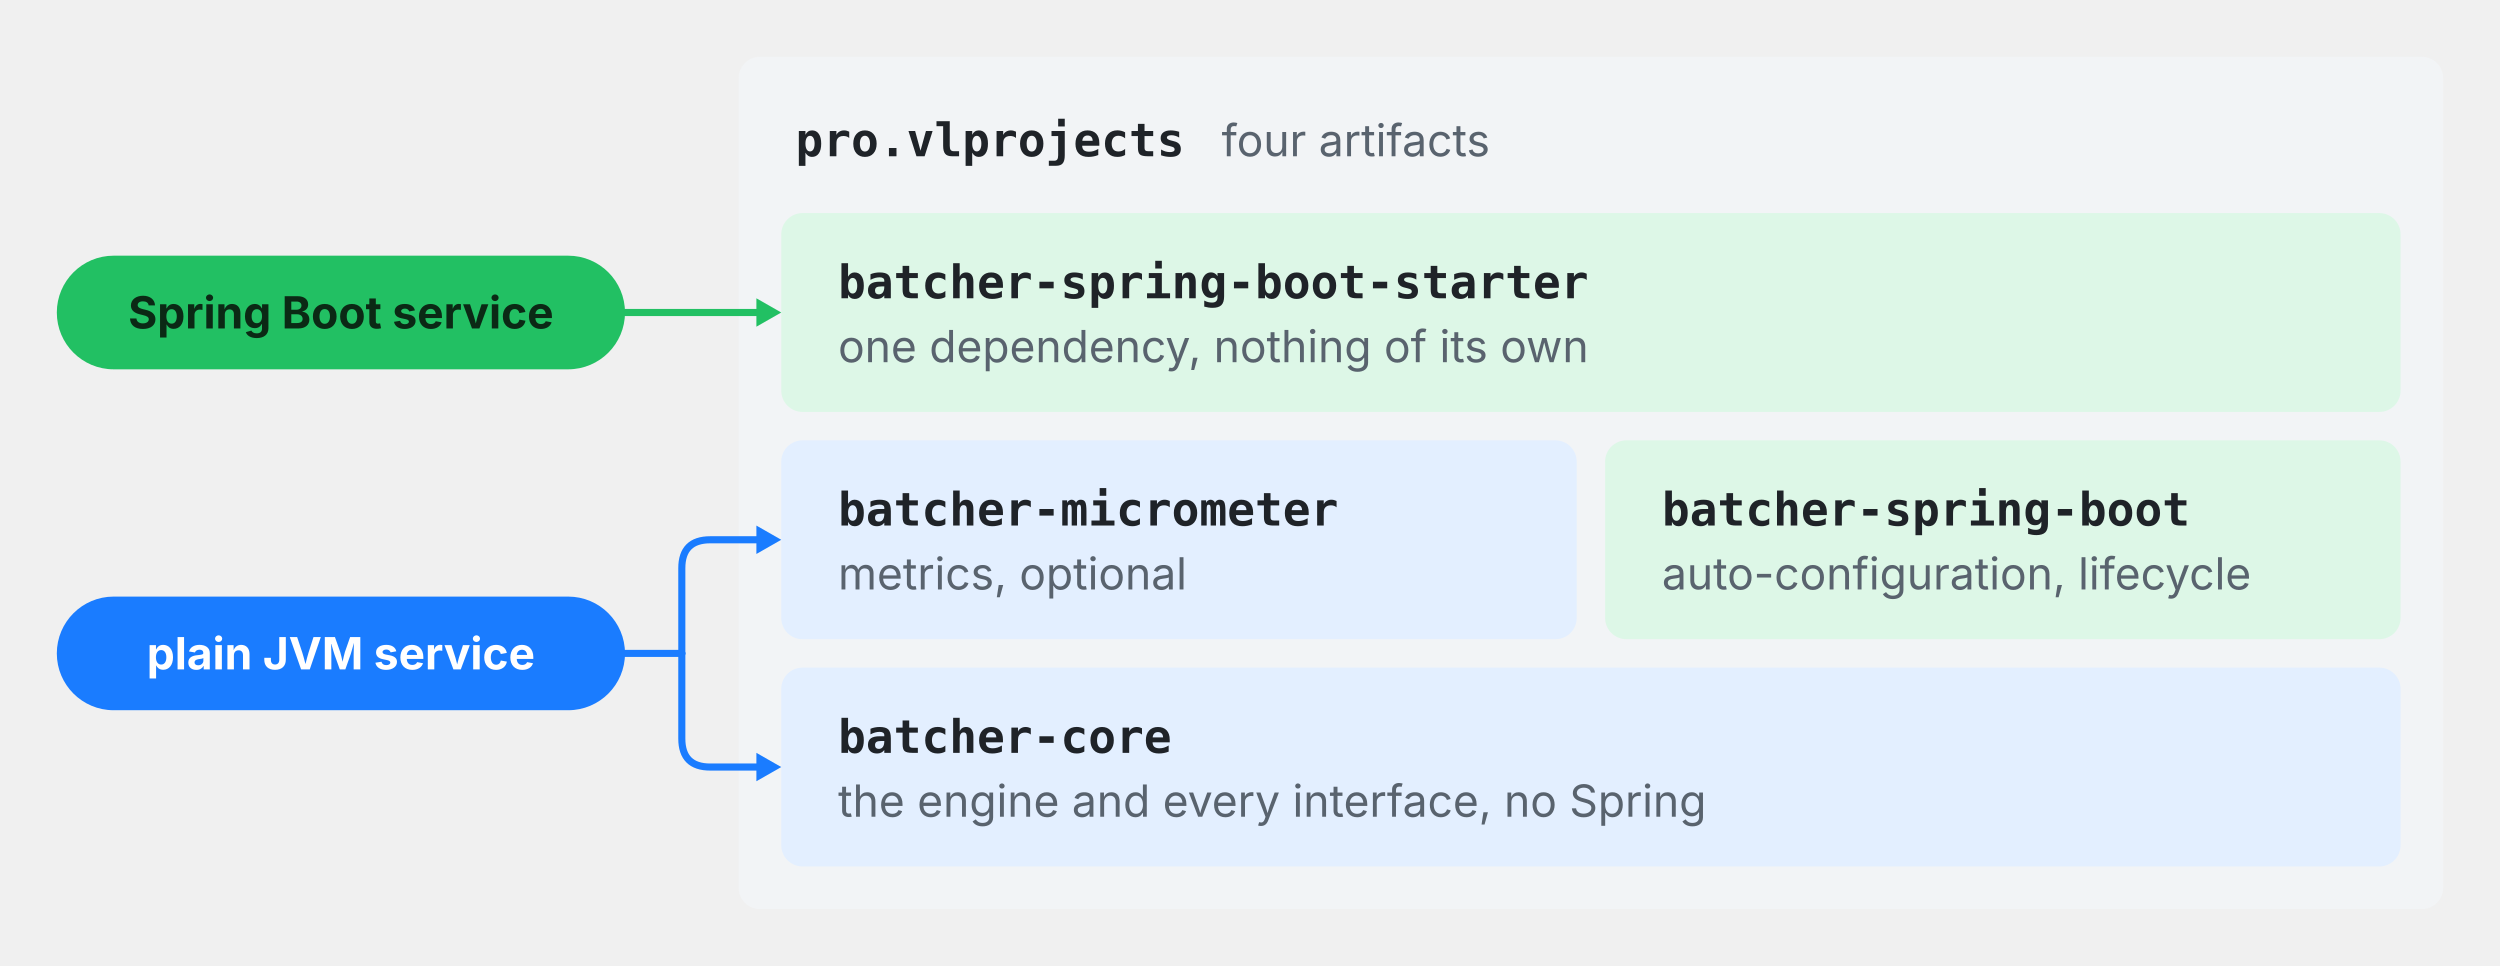
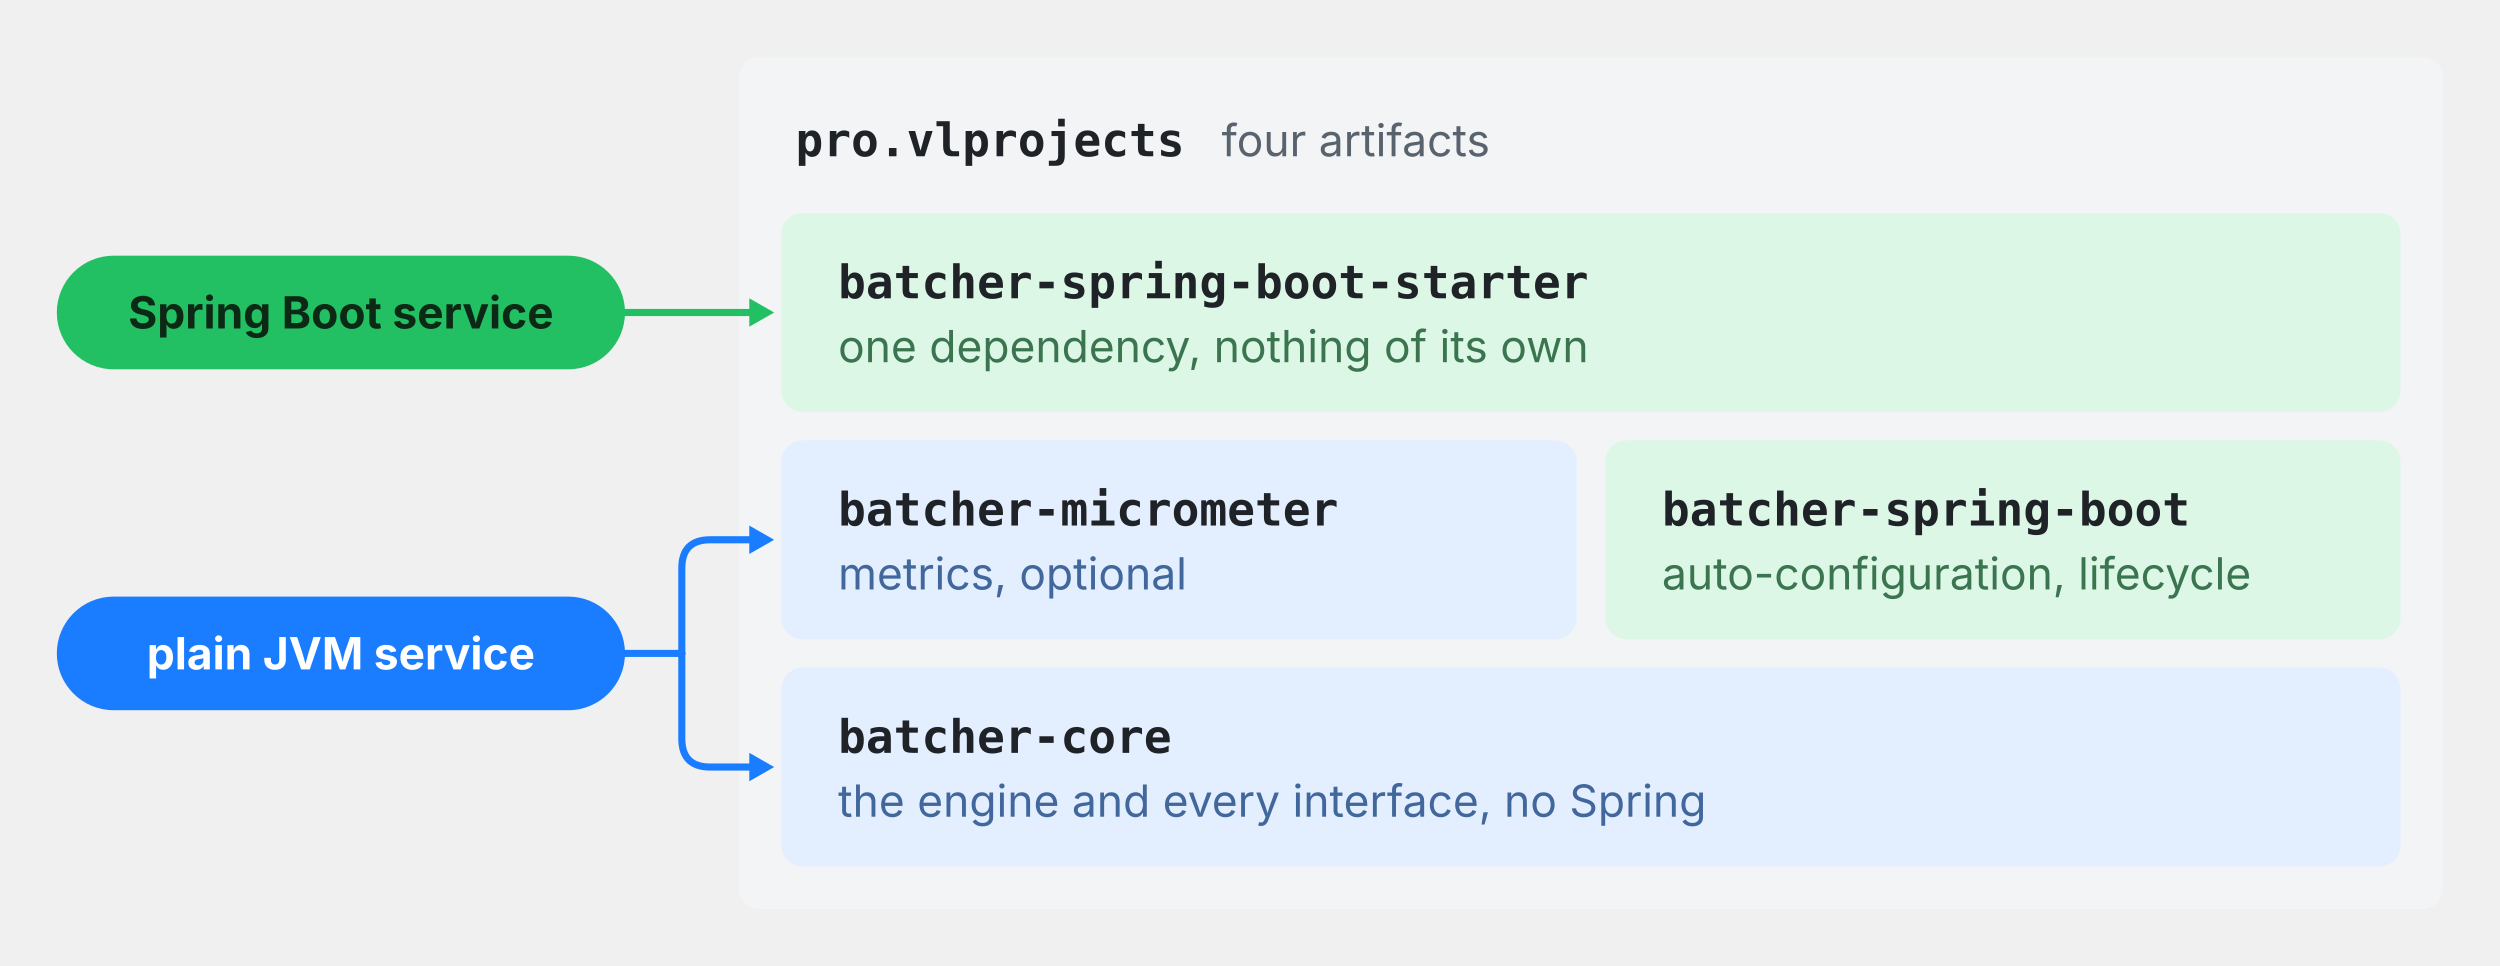
<svg xmlns="http://www.w3.org/2000/svg" viewBox="0 0 704 272" width="704" height="272" role="img">
  <rect x="208.0" y="16.0" width="480.0" height="240.0" rx="6" fill="#F2F4F6" />
  <text x="224.0" y="44.0" font-family="ui-monospace, SFMono-Regular, 'SF Mono', Menlo, Consolas, monospace" font-size="13" font-weight="600" fill="#1F2328" text-anchor="start">pro.vlprojects</text>
  <text x="344.0" y="44.0" font-family="-apple-system, BlinkMacSystemFont, 'Segoe UI', Inter, Helvetica, Arial, sans-serif" font-size="12.5" font-weight="400" fill="#59636E" text-anchor="start">four artifacts</text>
  <rect x="220.0" y="60.0" width="456.0" height="56.0" rx="6" fill="#DDF7E7" />
  <text x="236.0" y="84.0" font-family="ui-monospace, SFMono-Regular, 'SF Mono', Menlo, Consolas, monospace" font-size="13" font-weight="600" fill="#1F2328" text-anchor="start">batcher-spring-boot-starter</text>
-   <text x="236.0" y="102.0" font-family="-apple-system, BlinkMacSystemFont, 'Segoe UI', Inter, Helvetica, Arial, sans-serif" font-size="12.5" font-weight="400" fill="#59636E" text-anchor="start">one dependency, nothing of its own</text>
+   <text x="236.0" y="102.0" font-family="-apple-system, BlinkMacSystemFont, 'Segoe UI', Inter, Helvetica, Arial, sans-serif" font-size="12.5" font-weight="400" fill="#3A7550" text-anchor="start">one dependency, nothing of its own</text>
  <rect x="220.0" y="124.0" width="224.0" height="56.0" rx="6" fill="#E3EFFF" />
  <text x="236.0" y="148.0" font-family="ui-monospace, SFMono-Regular, 'SF Mono', Menlo, Consolas, monospace" font-size="13" font-weight="600" fill="#1F2328" text-anchor="start">batcher-micrometer</text>
-   <text x="236.0" y="166.0" font-family="-apple-system, BlinkMacSystemFont, 'Segoe UI', Inter, Helvetica, Arial, sans-serif" font-size="12.5" font-weight="400" fill="#59636E" text-anchor="start">metrics, optional</text>
+   <text x="236.0" y="166.0" font-family="-apple-system, BlinkMacSystemFont, 'Segoe UI', Inter, Helvetica, Arial, sans-serif" font-size="12.5" font-weight="400" fill="#41679C" text-anchor="start">metrics, optional</text>
  <rect x="452.0" y="124.0" width="224.0" height="56.0" rx="6" fill="#DDF7E7" />
  <text x="468.0" y="148.0" font-family="ui-monospace, SFMono-Regular, 'SF Mono', Menlo, Consolas, monospace" font-size="13" font-weight="600" fill="#1F2328" text-anchor="start">batcher-spring-boot</text>
-   <text x="468.0" y="166.0" font-family="-apple-system, BlinkMacSystemFont, 'Segoe UI', Inter, Helvetica, Arial, sans-serif" font-size="12.5" font-weight="400" fill="#59636E" text-anchor="start">auto-configuration, lifecycle</text>
+   <text x="468.0" y="166.0" font-family="-apple-system, BlinkMacSystemFont, 'Segoe UI', Inter, Helvetica, Arial, sans-serif" font-size="12.5" font-weight="400" fill="#3A7550" text-anchor="start">auto-configuration, lifecycle</text>
  <rect x="220.0" y="188.0" width="456.0" height="56.0" rx="6" fill="#E3EFFF" />
  <text x="236.0" y="212.0" font-family="ui-monospace, SFMono-Regular, 'SF Mono', Menlo, Consolas, monospace" font-size="13" font-weight="600" fill="#1F2328" text-anchor="start">batcher-core</text>
-   <text x="236.0" y="230.0" font-family="-apple-system, BlinkMacSystemFont, 'Segoe UI', Inter, Helvetica, Arial, sans-serif" font-size="12.5" font-weight="400" fill="#59636E" text-anchor="start">the engine and every interface, no Spring</text>
+   <text x="236.0" y="230.0" font-family="-apple-system, BlinkMacSystemFont, 'Segoe UI', Inter, Helvetica, Arial, sans-serif" font-size="12.5" font-weight="400" fill="#41679C" text-anchor="start">the engine and every interface, no Spring</text>
  <rect x="16.0" y="72.0" width="160.0" height="32.0" rx="16" fill="#22C063" />
  <text x="96.0" y="92.5" font-family="-apple-system, BlinkMacSystemFont, 'Segoe UI', Inter, Helvetica, Arial, sans-serif" font-size="12.5" font-weight="650" fill="#0B2915" text-anchor="middle">Spring Boot service</text>
-   <path d="M176,88.0 L214,88.0" stroke="#22C063" stroke-width="2" fill="none" stroke-linecap="round" stroke-linejoin="round" />
-   <path d="M213,84.0 L220,88.0 L213,92.0 Z" fill="#22C063" />
+   <path d="M176,88.0 L212,88.0" stroke="#22C063" stroke-width="2" fill="none" stroke-linecap="round" stroke-linejoin="round" />
+   <path d="M211,84.0 L218,88.0 L211,92.0 Z" fill="#22C063" />
  <rect x="16.0" y="168.0" width="160.0" height="32.0" rx="16" fill="#1A7CFF" />
  <text x="96.0" y="188.5" font-family="-apple-system, BlinkMacSystemFont, 'Segoe UI', Inter, Helvetica, Arial, sans-serif" font-size="12.5" font-weight="650" fill="#FFFFFF" text-anchor="middle">plain JVM service</text>
  <path d="M176,184.0 L192,184.0" stroke="#1A7CFF" stroke-width="2" fill="none" stroke-linecap="round" stroke-linejoin="round" />
-   <path d="M192,184.0 L192,160.0 Q192,152.0 200,152.0 L214,152.0" stroke="#1A7CFF" stroke-width="2" fill="none" stroke-linecap="round" stroke-linejoin="round" />
-   <path d="M213,148.0 L220,152.0 L213,156.0 Z" fill="#1A7CFF" />
-   <path d="M192,184.0 L192,208.0 Q192,216.0 200,216.0 L214,216.0" stroke="#1A7CFF" stroke-width="2" fill="none" stroke-linecap="round" stroke-linejoin="round" />
-   <path d="M213,212.0 L220,216.0 L213,220.0 Z" fill="#1A7CFF" />
+   <path d="M192,184.0 L192,160.0 Q192,152.0 200,152.0 L212,152.0" stroke="#1A7CFF" stroke-width="2" fill="none" stroke-linecap="round" stroke-linejoin="round" />
+   <path d="M211,148.0 L218,152.0 L211,156.0 Z" fill="#1A7CFF" />
+   <path d="M192,184.0 L192,208.0 Q192,216.0 200,216.0 L212,216.0" stroke="#1A7CFF" stroke-width="2" fill="none" stroke-linecap="round" stroke-linejoin="round" />
+   <path d="M211,212.0 L218,216.0 L211,220.0 Z" fill="#1A7CFF" />
</svg>
